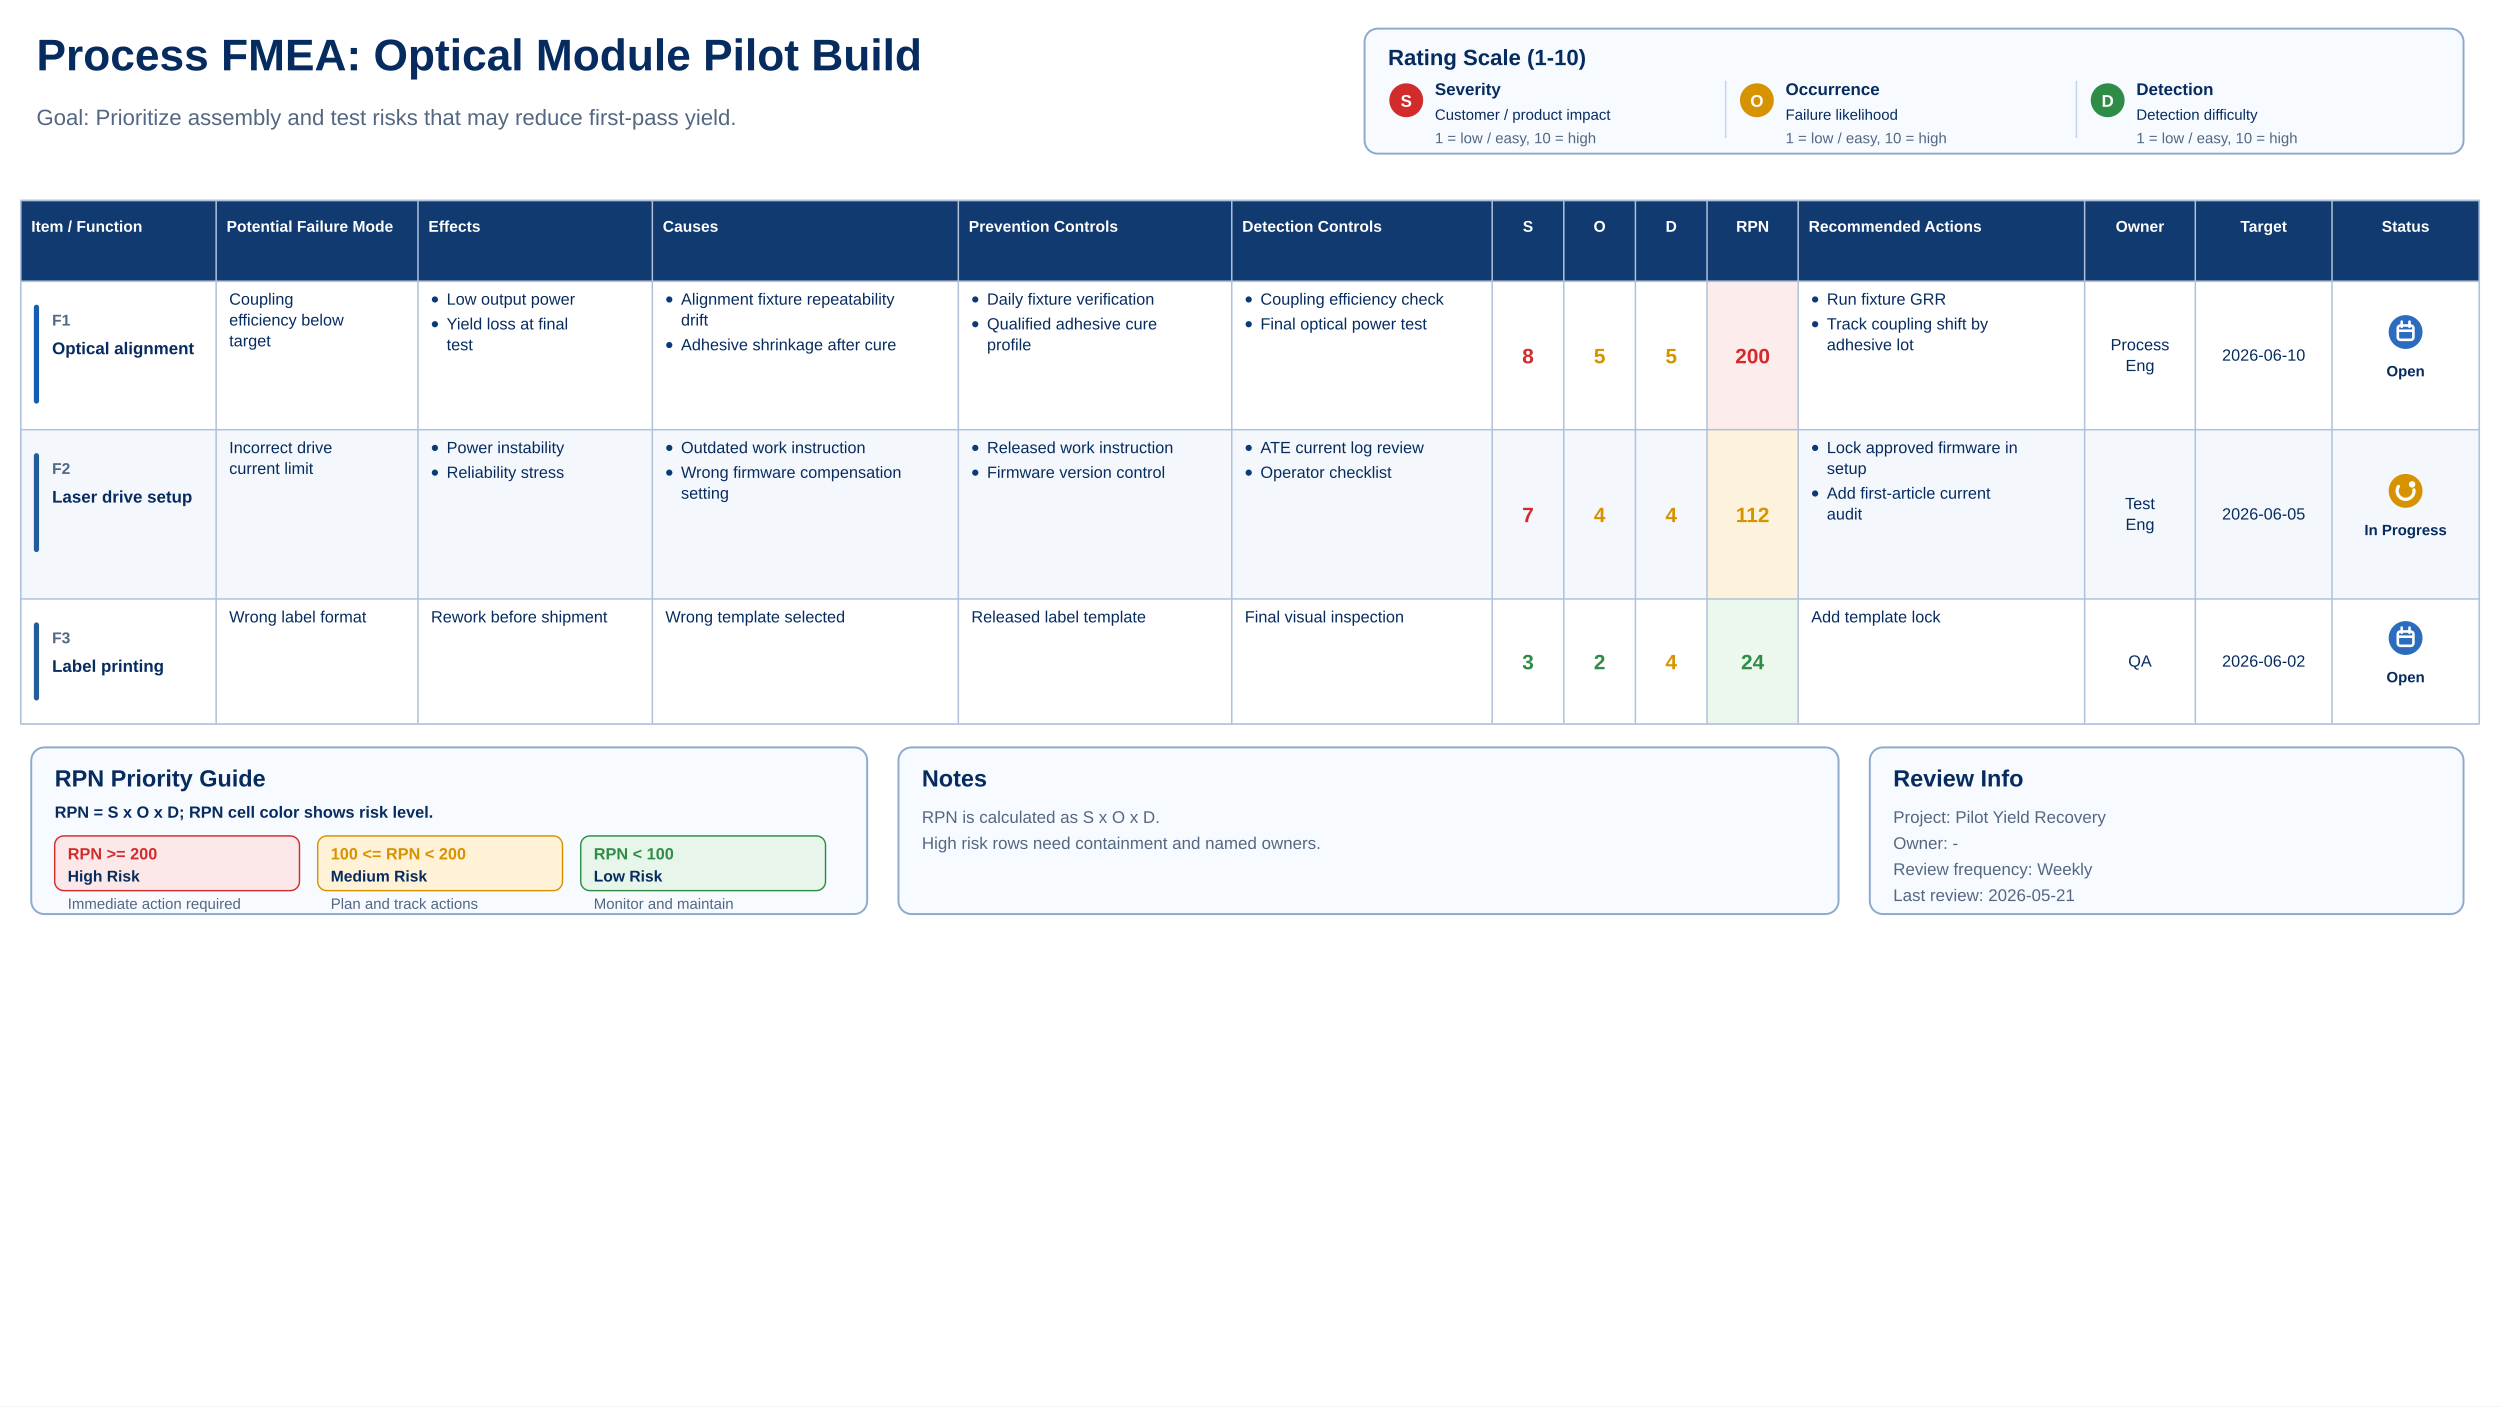
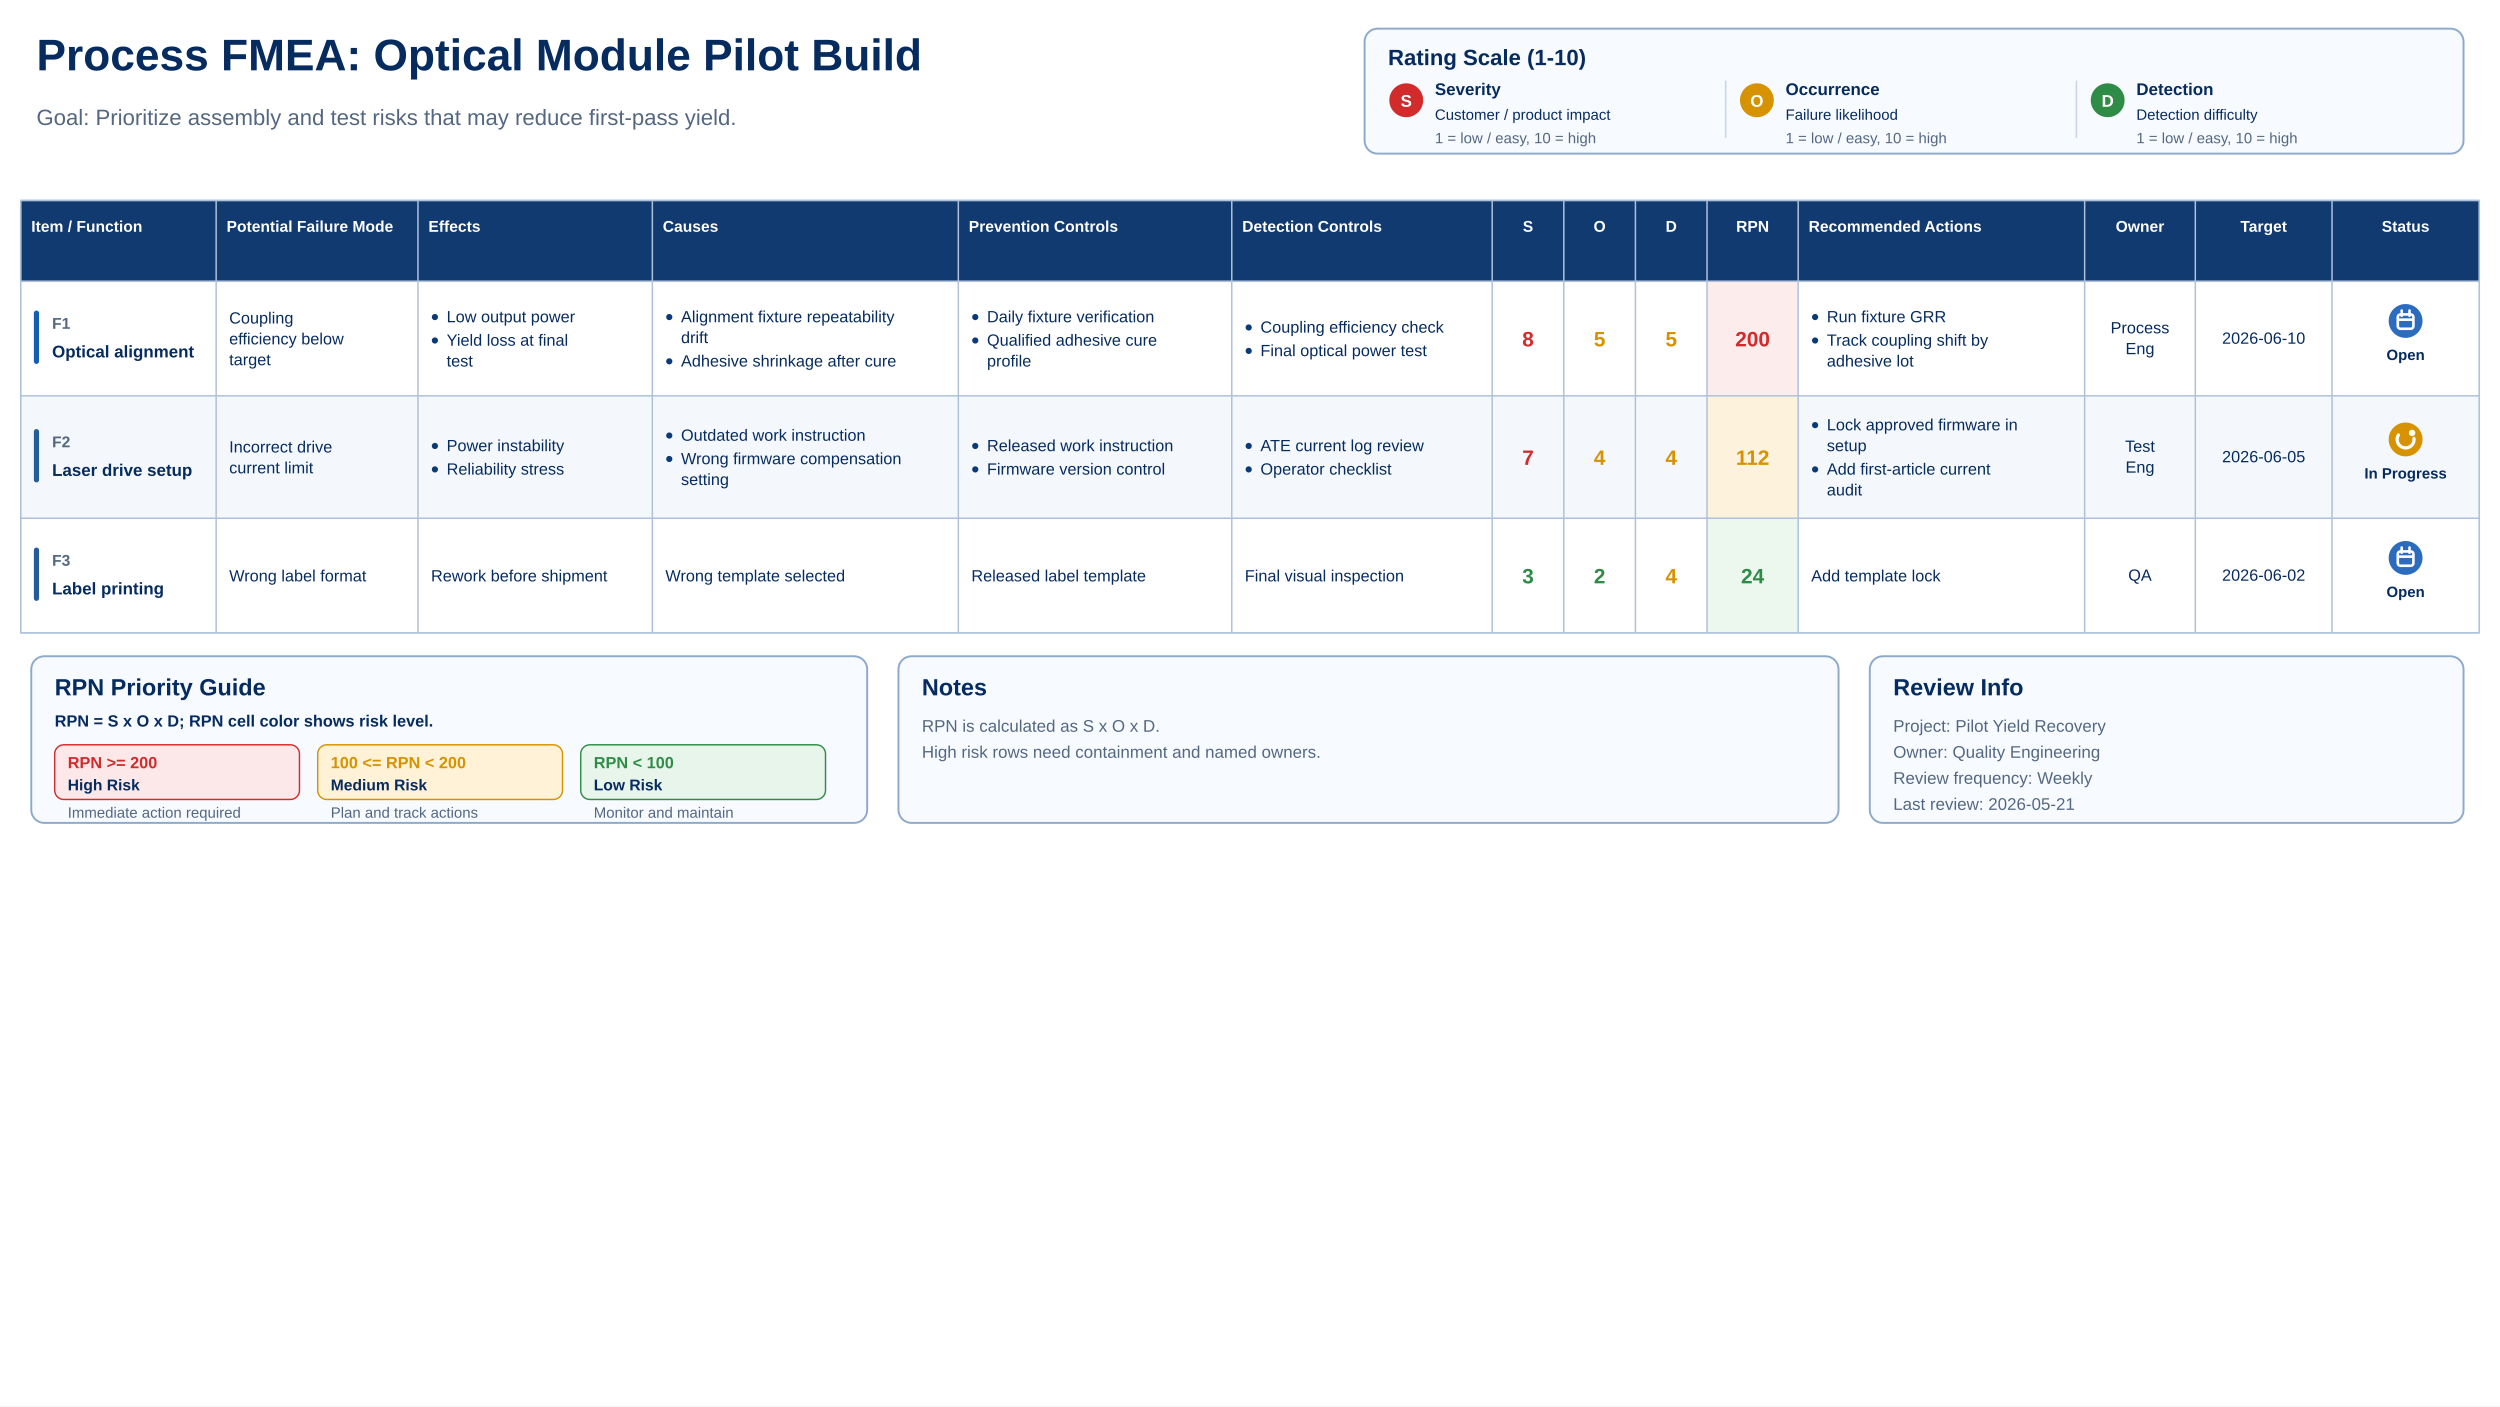
<svg xmlns="http://www.w3.org/2000/svg" width="1920" height="1080" viewBox="0 0 1920 1080" role="img" aria-label="FMEA table diagram">
  <rect width="1920" height="1080" fill="#FFFFFF" />
  <g id="fmea-table" font-family="Arial" fill="#062B5F">
    <text x="28" y="54" font-size="34" font-weight="700">Process FMEA: Optical Module Pilot Build</text>
    <text x="28" y="96" font-size="17" fill="#536781">Goal: Prioritize assembly and test risks that may reduce first-pass yield.</text>
    <g id="fmea-rating-scale" class="fmea-panel">
      <rect x="1048" y="22" width="844" height="96" rx="10" fill="#F7FAFF" stroke="#8DA9CC" stroke-width="1.5" />
      <text x="1066" y="50" font-size="17" font-weight="700">Rating Scale (1-10)</text>
      <circle cx="1080.0" cy="77" r="13" fill="#D12B2B" />
      <text x="1080.0" y="82" font-size="13" font-weight="700" text-anchor="middle" fill="#FFFFFF">S</text>
      <text x="1102.0" y="73" font-size="13" font-weight="700">Severity</text>
      <text x="1102.0" y="92" font-size="11.5" fill="#062B5F">Customer / product impact</text>
      <text x="1102.0" y="110" font-size="11.5" fill="#536781">1 = low / easy, 10 = high</text>
      <line x1="1325.3" y1="62" x2="1325.3" y2="106" stroke="#C6D5EA" stroke-width="1.2" />
      <circle cx="1349.3" cy="77" r="13" fill="#D79200" />
      <text x="1349.3" y="82" font-size="13" font-weight="700" text-anchor="middle" fill="#FFFFFF">O</text>
      <text x="1371.3" y="73" font-size="13" font-weight="700">Occurrence</text>
      <text x="1371.3" y="92" font-size="11.5" fill="#062B5F">Failure likelihood</text>
      <text x="1371.3" y="110" font-size="11.5" fill="#536781">1 = low / easy, 10 = high</text>
      <line x1="1594.7" y1="62" x2="1594.7" y2="106" stroke="#C6D5EA" stroke-width="1.2" />
      <circle cx="1618.7" cy="77" r="13" fill="#2F8C46" />
      <text x="1618.7" y="82" font-size="13" font-weight="700" text-anchor="middle" fill="#FFFFFF">D</text>
      <text x="1640.7" y="73" font-size="13" font-weight="700">Detection</text>
      <text x="1640.7" y="92" font-size="11.5" fill="#062B5F">Detection difficulty</text>
      <text x="1640.7" y="110" font-size="11.5" fill="#536781">1 = low / easy, 10 = high</text>
    </g>
    <g id="fmea-main-table" class="fmea-main-table">
-       <rect x="16" y="154" width="1888" height="402" fill="#FFFFFF" stroke="#C6D5EA" stroke-width="1.4" />
+       <rect x="16" y="154" width="1888" height="332" fill="#FFFFFF" stroke="#C6D5EA" stroke-width="1.4" />
      <rect x="16" y="154" width="1888" height="62" fill="#103A70" />
      <text x="24.0" y="178.0" font-size="12" font-weight="700" fill="#FFFFFF" text-anchor="start">Item / Function</text>
      <text x="174.0" y="178.0" font-size="12" font-weight="700" fill="#FFFFFF" text-anchor="start">Potential Failure Mode</text>
      <text x="329.0" y="178.0" font-size="12" font-weight="700" fill="#FFFFFF" text-anchor="start">Effects</text>
      <text x="509.0" y="178.0" font-size="12" font-weight="700" fill="#FFFFFF" text-anchor="start">Causes</text>
      <text x="744.0" y="178.0" font-size="12" font-weight="700" fill="#FFFFFF" text-anchor="start">Prevention Controls</text>
      <text x="954.0" y="178.0" font-size="12" font-weight="700" fill="#FFFFFF" text-anchor="start">Detection Controls</text>
      <text x="1173.5" y="178.0" font-size="12" font-weight="700" fill="#FFFFFF" text-anchor="middle">S</text>
      <text x="1228.5" y="178.0" font-size="12" font-weight="700" fill="#FFFFFF" text-anchor="middle">O</text>
      <text x="1283.5" y="178.0" font-size="12" font-weight="700" fill="#FFFFFF" text-anchor="middle">D</text>
      <text x="1346.0" y="178.0" font-size="12" font-weight="700" fill="#FFFFFF" text-anchor="middle">RPN</text>
      <text x="1389.0" y="178.0" font-size="12" font-weight="700" fill="#FFFFFF" text-anchor="start">Recommended Actions</text>
      <text x="1643.5" y="178.0" font-size="12" font-weight="700" fill="#FFFFFF" text-anchor="middle">Owner</text>
      <text x="1738.5" y="178.0" font-size="12" font-weight="700" fill="#FFFFFF" text-anchor="middle">Target</text>
      <text x="1847.5" y="178.0" font-size="12" font-weight="700" fill="#FFFFFF" text-anchor="middle">Status</text>
-       <rect x="16" y="216" width="1888" height="114" fill="#FFFFFF" />
-       <rect x="26" y="234" width="4" height="76" rx="2" fill="#155CB4" />
-       <text x="40" y="250" font-size="12" fill="#536781" font-weight="700">F1</text>
-       <text x="40" y="272" font-size="13" fill="#062B5F" font-weight="700">Optical alignment</text>
-       <text x="176.0" y="234.0" font-size="12.5" fill="#062B5F">Coupling</text>
-       <text x="176.0" y="250.0" font-size="12.5" fill="#062B5F">efficiency below</text>
-       <text x="176.0" y="266.0" font-size="12.5" fill="#062B5F">target</text>
-       <circle cx="334" cy="230" r="2.4" fill="#0B3A78" />
-       <text x="343.0" y="234.0" font-size="12.5" fill="#062B5F">Low output power</text>
-       <circle cx="334" cy="249" r="2.4" fill="#0B3A78" />
-       <text x="343.0" y="253.0" font-size="12.5" fill="#062B5F">Yield loss at final</text>
-       <text x="343.0" y="269.0" font-size="12.5" fill="#062B5F">test</text>
-       <circle cx="514" cy="230" r="2.4" fill="#0B3A78" />
-       <text x="523.0" y="234.0" font-size="12.5" fill="#062B5F">Alignment fixture repeatability</text>
-       <text x="523.0" y="250.0" font-size="12.5" fill="#062B5F">drift</text>
-       <circle cx="514" cy="265" r="2.4" fill="#0B3A78" />
-       <text x="523.0" y="269.0" font-size="12.5" fill="#062B5F">Adhesive shrinkage after cure</text>
-       <circle cx="749" cy="230" r="2.4" fill="#0B3A78" />
-       <text x="758.0" y="234.0" font-size="12.5" fill="#062B5F">Daily fixture verification</text>
-       <circle cx="749" cy="249" r="2.4" fill="#0B3A78" />
-       <text x="758.0" y="253.0" font-size="12.5" fill="#062B5F">Qualified adhesive cure</text>
-       <text x="758.0" y="269.0" font-size="12.5" fill="#062B5F">profile</text>
-       <circle cx="959" cy="230" r="2.4" fill="#0B3A78" />
-       <text x="968.0" y="234.0" font-size="12.5" fill="#062B5F">Coupling efficiency check</text>
-       <circle cx="959" cy="249" r="2.4" fill="#0B3A78" />
-       <text x="968.0" y="253.0" font-size="12.5" fill="#062B5F">Final optical power test</text>
-       <text class="fmea-score-cell" data-score="8" x="1173.5" y="279.0" font-size="16" font-weight="700" text-anchor="middle" fill="#D12B2B">8</text>
-       <text class="fmea-score-cell" data-score="5" x="1228.5" y="279.0" font-size="16" font-weight="700" text-anchor="middle" fill="#D79200">5</text>
-       <text class="fmea-score-cell" data-score="5" x="1283.5" y="279.0" font-size="16" font-weight="700" text-anchor="middle" fill="#D79200">5</text>
-       <rect class="fmea-risk-cell" data-risk-level="high" data-rpn="200" x="1311" y="216" width="70" height="114" fill="#FCE8E8" opacity="0.82" />
-       <text x="1346.0" y="279.0" font-size="16" font-weight="700" text-anchor="middle" fill="#D12B2B">200</text>
-       <circle cx="1394" cy="230" r="2.4" fill="#0B3A78" />
-       <text x="1403.0" y="234.0" font-size="12.5" fill="#062B5F">Run fixture GRR</text>
-       <circle cx="1394" cy="249" r="2.4" fill="#0B3A78" />
-       <text x="1403.0" y="253.0" font-size="12.5" fill="#062B5F">Track coupling shift by</text>
-       <text x="1403.0" y="269.0" font-size="12.5" fill="#062B5F">adhesive lot</text>
-       <text x="1643.5" y="269.0" font-size="12.5" font-weight="500" fill="#062B5F" text-anchor="middle">Process</text>
-       <text x="1643.5" y="285.0" font-size="12.5" font-weight="500" fill="#062B5F" text-anchor="middle">Eng</text>
-       <text x="1738.5" y="277.0" font-size="12.5" font-weight="500" fill="#062B5F" text-anchor="middle">2026-06-10</text>
+       <rect x="16" y="216" width="1888" height="88" fill="#FFFFFF" />
+       <rect x="26" y="238.5" width="4" height="41.0" rx="2" fill="#155CB4" />
+       <text x="40" y="252.5" font-size="12" fill="#536781" font-weight="700">F1</text>
+       <text x="40" y="274.5" font-size="13" fill="#062B5F" font-weight="700">Optical alignment</text>
+       <text x="176.0" y="248.5" font-size="12.5" fill="#062B5F">Coupling</text>
+       <text x="176.0" y="264.5" font-size="12.5" fill="#062B5F">efficiency below</text>
+       <text x="176.0" y="280.5" font-size="12.5" fill="#062B5F">target</text>
+       <circle cx="334" cy="243.5" r="2.4" fill="#0B3A78" />
+       <text x="343.0" y="247.5" font-size="12.5" fill="#062B5F">Low output power</text>
+       <circle cx="334" cy="261.5" r="2.4" fill="#0B3A78" />
+       <text x="343.0" y="265.5" font-size="12.5" fill="#062B5F">Yield loss at final</text>
+       <text x="343.0" y="281.5" font-size="12.5" fill="#062B5F">test</text>
+       <circle cx="514" cy="243.5" r="2.4" fill="#0B3A78" />
+       <text x="523.0" y="247.5" font-size="12.5" fill="#062B5F">Alignment fixture repeatability</text>
+       <text x="523.0" y="263.5" font-size="12.5" fill="#062B5F">drift</text>
+       <circle cx="514" cy="277.5" r="2.4" fill="#0B3A78" />
+       <text x="523.0" y="281.5" font-size="12.5" fill="#062B5F">Adhesive shrinkage after cure</text>
+       <circle cx="749" cy="243.5" r="2.4" fill="#0B3A78" />
+       <text x="758.0" y="247.5" font-size="12.5" fill="#062B5F">Daily fixture verification</text>
+       <circle cx="749" cy="261.5" r="2.4" fill="#0B3A78" />
+       <text x="758.0" y="265.5" font-size="12.5" fill="#062B5F">Qualified adhesive cure</text>
+       <text x="758.0" y="281.5" font-size="12.5" fill="#062B5F">profile</text>
+       <circle cx="959" cy="251.5" r="2.4" fill="#0B3A78" />
+       <text x="968.0" y="255.5" font-size="12.5" fill="#062B5F">Coupling efficiency check</text>
+       <circle cx="959" cy="269.5" r="2.4" fill="#0B3A78" />
+       <text x="968.0" y="273.5" font-size="12.5" fill="#062B5F">Final optical power test</text>
+       <text class="fmea-score-cell" data-score="8" x="1173.5" y="266.0" font-size="16" font-weight="700" text-anchor="middle" fill="#D12B2B">8</text>
+       <text class="fmea-score-cell" data-score="5" x="1228.5" y="266.0" font-size="16" font-weight="700" text-anchor="middle" fill="#D79200">5</text>
+       <text class="fmea-score-cell" data-score="5" x="1283.5" y="266.0" font-size="16" font-weight="700" text-anchor="middle" fill="#D79200">5</text>
+       <rect class="fmea-risk-cell" data-risk-level="high" data-rpn="200" x="1311" y="216" width="70" height="88" fill="#FCE8E8" opacity="0.82" />
+       <text x="1346.0" y="266.0" font-size="16" font-weight="700" text-anchor="middle" fill="#D12B2B">200</text>
+       <circle cx="1394" cy="243.5" r="2.4" fill="#0B3A78" />
+       <text x="1403.0" y="247.5" font-size="12.5" fill="#062B5F">Run fixture GRR</text>
+       <circle cx="1394" cy="261.5" r="2.4" fill="#0B3A78" />
+       <text x="1403.0" y="265.5" font-size="12.5" fill="#062B5F">Track coupling shift by</text>
+       <text x="1403.0" y="281.5" font-size="12.5" fill="#062B5F">adhesive lot</text>
+       <text x="1643.5" y="256.0" font-size="12.5" font-weight="500" fill="#062B5F" text-anchor="middle">Process</text>
+       <text x="1643.5" y="272.0" font-size="12.5" font-weight="500" fill="#062B5F" text-anchor="middle">Eng</text>
+       <text x="1738.5" y="264.0" font-size="12.5" font-weight="500" fill="#062B5F" text-anchor="middle">2026-06-10</text>
      <g class="fmea-status-badge" data-status="Open">
-         <circle cx="1847.5" cy="255.0" r="13" fill="#2B6CBF" />
-         <rect x="1841.5" y="250.0" width="12" height="11" rx="2" fill="none" stroke="#FFFFFF" stroke-width="2" />
-         <line x1="1841.5" y1="254.0" x2="1853.5" y2="254.0" stroke="#FFFFFF" stroke-width="2" />
-         <line x1="1844.5" y1="247.0" x2="1844.5" y2="251.0" stroke="#FFFFFF" stroke-width="2" stroke-linecap="round" />
-         <line x1="1850.5" y1="247.0" x2="1850.5" y2="251.0" stroke="#FFFFFF" stroke-width="2" stroke-linecap="round" />
-         <text x="1847.5" y="289.0" font-size="11.5" font-weight="700" fill="#062B5F" text-anchor="middle">Open</text>
+         <circle cx="1847.5" cy="246.5" r="13" fill="#2B6CBF" />
+         <rect x="1841.5" y="241.5" width="12" height="11" rx="2" fill="none" stroke="#FFFFFF" stroke-width="2" />
+         <line x1="1841.5" y1="245.5" x2="1853.5" y2="245.5" stroke="#FFFFFF" stroke-width="2" />
+         <line x1="1844.5" y1="238.5" x2="1844.5" y2="242.5" stroke="#FFFFFF" stroke-width="2" stroke-linecap="round" />
+         <line x1="1850.5" y1="238.5" x2="1850.5" y2="242.5" stroke="#FFFFFF" stroke-width="2" stroke-linecap="round" />
+         <text x="1847.5" y="276.5" font-size="11.5" font-weight="700" fill="#062B5F" text-anchor="middle">Open</text>
      </g>
-       <rect x="16" y="330" width="1888" height="130" fill="#F4F8FD" />
-       <rect x="26" y="348" width="4" height="76" rx="2" fill="#245C9A" />
-       <text x="40" y="364" font-size="12" fill="#536781" font-weight="700">F2</text>
-       <text x="40" y="386" font-size="13" fill="#062B5F" font-weight="700">Laser drive setup</text>
-       <text x="176.0" y="348.0" font-size="12.5" fill="#062B5F">Incorrect drive</text>
-       <text x="176.0" y="364.0" font-size="12.5" fill="#062B5F">current limit</text>
-       <circle cx="334" cy="344" r="2.4" fill="#0B3A78" />
-       <text x="343.0" y="348.0" font-size="12.5" fill="#062B5F">Power instability</text>
-       <circle cx="334" cy="363" r="2.4" fill="#0B3A78" />
-       <text x="343.0" y="367.0" font-size="12.5" fill="#062B5F">Reliability stress</text>
-       <circle cx="514" cy="344" r="2.4" fill="#0B3A78" />
-       <text x="523.0" y="348.0" font-size="12.5" fill="#062B5F">Outdated work instruction</text>
-       <circle cx="514" cy="363" r="2.4" fill="#0B3A78" />
-       <text x="523.0" y="367.0" font-size="12.5" fill="#062B5F">Wrong firmware compensation</text>
-       <text x="523.0" y="383.0" font-size="12.5" fill="#062B5F">setting</text>
-       <circle cx="749" cy="344" r="2.4" fill="#0B3A78" />
-       <text x="758.0" y="348.0" font-size="12.5" fill="#062B5F">Released work instruction</text>
-       <circle cx="749" cy="363" r="2.4" fill="#0B3A78" />
-       <text x="758.0" y="367.0" font-size="12.5" fill="#062B5F">Firmware version control</text>
-       <circle cx="959" cy="344" r="2.4" fill="#0B3A78" />
-       <text x="968.0" y="348.0" font-size="12.5" fill="#062B5F">ATE current log review</text>
-       <circle cx="959" cy="363" r="2.4" fill="#0B3A78" />
-       <text x="968.0" y="367.0" font-size="12.5" fill="#062B5F">Operator checklist</text>
-       <text class="fmea-score-cell" data-score="7" x="1173.5" y="401.0" font-size="16" font-weight="700" text-anchor="middle" fill="#D12B2B">7</text>
-       <text class="fmea-score-cell" data-score="4" x="1228.5" y="401.0" font-size="16" font-weight="700" text-anchor="middle" fill="#D79200">4</text>
-       <text class="fmea-score-cell" data-score="4" x="1283.5" y="401.0" font-size="16" font-weight="700" text-anchor="middle" fill="#D79200">4</text>
-       <rect class="fmea-risk-cell" data-risk-level="medium" data-rpn="112" x="1311" y="330" width="70" height="130" fill="#FFF2D6" opacity="0.82" />
-       <text x="1346.0" y="401.0" font-size="16" font-weight="700" text-anchor="middle" fill="#D79200">112</text>
-       <circle cx="1394" cy="344" r="2.4" fill="#0B3A78" />
-       <text x="1403.0" y="348.0" font-size="12.5" fill="#062B5F">Lock approved firmware in</text>
-       <text x="1403.0" y="364.0" font-size="12.5" fill="#062B5F">setup</text>
-       <circle cx="1394" cy="379" r="2.4" fill="#0B3A78" />
-       <text x="1403.0" y="383.0" font-size="12.5" fill="#062B5F">Add first-article current</text>
-       <text x="1403.0" y="399.0" font-size="12.5" fill="#062B5F">audit</text>
-       <text x="1643.5" y="391.0" font-size="12.5" font-weight="500" fill="#062B5F" text-anchor="middle">Test</text>
-       <text x="1643.5" y="407.0" font-size="12.5" font-weight="500" fill="#062B5F" text-anchor="middle">Eng</text>
-       <text x="1738.5" y="399.0" font-size="12.5" font-weight="500" fill="#062B5F" text-anchor="middle">2026-06-05</text>
+       <rect x="16" y="304" width="1888" height="94" fill="#F4F8FD" />
+       <rect x="26" y="329.5" width="4" height="41.0" rx="2" fill="#245C9A" />
+       <text x="40" y="343.5" font-size="12" fill="#536781" font-weight="700">F2</text>
+       <text x="40" y="365.5" font-size="13" fill="#062B5F" font-weight="700">Laser drive setup</text>
+       <text x="176.0" y="347.5" font-size="12.5" fill="#062B5F">Incorrect drive</text>
+       <text x="176.0" y="363.5" font-size="12.5" fill="#062B5F">current limit</text>
+       <circle cx="334" cy="342.5" r="2.4" fill="#0B3A78" />
+       <text x="343.0" y="346.5" font-size="12.5" fill="#062B5F">Power instability</text>
+       <circle cx="334" cy="360.5" r="2.4" fill="#0B3A78" />
+       <text x="343.0" y="364.5" font-size="12.5" fill="#062B5F">Reliability stress</text>
+       <circle cx="514" cy="334.5" r="2.4" fill="#0B3A78" />
+       <text x="523.0" y="338.5" font-size="12.5" fill="#062B5F">Outdated work instruction</text>
+       <circle cx="514" cy="352.5" r="2.4" fill="#0B3A78" />
+       <text x="523.0" y="356.5" font-size="12.5" fill="#062B5F">Wrong firmware compensation</text>
+       <text x="523.0" y="372.5" font-size="12.5" fill="#062B5F">setting</text>
+       <circle cx="749" cy="342.5" r="2.4" fill="#0B3A78" />
+       <text x="758.0" y="346.5" font-size="12.5" fill="#062B5F">Released work instruction</text>
+       <circle cx="749" cy="360.5" r="2.4" fill="#0B3A78" />
+       <text x="758.0" y="364.5" font-size="12.5" fill="#062B5F">Firmware version control</text>
+       <circle cx="959" cy="342.5" r="2.4" fill="#0B3A78" />
+       <text x="968.0" y="346.5" font-size="12.5" fill="#062B5F">ATE current log review</text>
+       <circle cx="959" cy="360.5" r="2.4" fill="#0B3A78" />
+       <text x="968.0" y="364.5" font-size="12.5" fill="#062B5F">Operator checklist</text>
+       <text class="fmea-score-cell" data-score="7" x="1173.5" y="357.0" font-size="16" font-weight="700" text-anchor="middle" fill="#D12B2B">7</text>
+       <text class="fmea-score-cell" data-score="4" x="1228.5" y="357.0" font-size="16" font-weight="700" text-anchor="middle" fill="#D79200">4</text>
+       <text class="fmea-score-cell" data-score="4" x="1283.5" y="357.0" font-size="16" font-weight="700" text-anchor="middle" fill="#D79200">4</text>
+       <rect class="fmea-risk-cell" data-risk-level="medium" data-rpn="112" x="1311" y="304" width="70" height="94" fill="#FFF2D6" opacity="0.82" />
+       <text x="1346.0" y="357.0" font-size="16" font-weight="700" text-anchor="middle" fill="#D79200">112</text>
+       <circle cx="1394" cy="326.5" r="2.4" fill="#0B3A78" />
+       <text x="1403.0" y="330.5" font-size="12.5" fill="#062B5F">Lock approved firmware in</text>
+       <text x="1403.0" y="346.5" font-size="12.5" fill="#062B5F">setup</text>
+       <circle cx="1394" cy="360.5" r="2.4" fill="#0B3A78" />
+       <text x="1403.0" y="364.5" font-size="12.5" fill="#062B5F">Add first-article current</text>
+       <text x="1403.0" y="380.5" font-size="12.5" fill="#062B5F">audit</text>
+       <text x="1643.5" y="347.0" font-size="12.5" font-weight="500" fill="#062B5F" text-anchor="middle">Test</text>
+       <text x="1643.5" y="363.0" font-size="12.5" font-weight="500" fill="#062B5F" text-anchor="middle">Eng</text>
+       <text x="1738.5" y="355.0" font-size="12.5" font-weight="500" fill="#062B5F" text-anchor="middle">2026-06-05</text>
      <g class="fmea-status-badge" data-status="In Progress">
-         <circle cx="1847.5" cy="377.0" r="13" fill="#D79200" />
-         <circle cx="1847.5" cy="377.0" r="6.5" fill="none" stroke="#FFFFFF" stroke-width="2.5" stroke-dasharray="24 16" stroke-linecap="round" />
-         <circle cx="1852.5" cy="372.0" r="2.5" fill="#FFFFFF" />
-         <text x="1847.5" y="411.0" font-size="11.5" font-weight="700" fill="#062B5F" text-anchor="middle">In Progress</text>
+         <circle cx="1847.5" cy="337.5" r="13" fill="#D79200" />
+         <circle cx="1847.5" cy="337.5" r="6.5" fill="none" stroke="#FFFFFF" stroke-width="2.5" stroke-dasharray="24 16" stroke-linecap="round" />
+         <circle cx="1852.5" cy="332.5" r="2.5" fill="#FFFFFF" />
+         <text x="1847.5" y="367.5" font-size="11.5" font-weight="700" fill="#062B5F" text-anchor="middle">In Progress</text>
      </g>
-       <rect x="16" y="460" width="1888" height="96" fill="#FFFFFF" />
-       <rect x="26" y="478" width="4" height="60" rx="2" fill="#245C9A" />
-       <text x="40" y="494" font-size="12" fill="#536781" font-weight="700">F3</text>
-       <text x="40" y="516" font-size="13" fill="#062B5F" font-weight="700">Label printing</text>
-       <text x="176.0" y="478.0" font-size="12.5" fill="#062B5F">Wrong label format</text>
-       <text x="331.0" y="478.0" font-size="12.5" fill="#062B5F">Rework before shipment</text>
-       <text x="511.0" y="478.0" font-size="12.5" fill="#062B5F">Wrong template selected</text>
-       <text x="746.0" y="478.0" font-size="12.5" fill="#062B5F">Released label template</text>
-       <text x="956.0" y="478.0" font-size="12.5" fill="#062B5F">Final visual inspection</text>
-       <text class="fmea-score-cell" data-score="3" x="1173.5" y="514.0" font-size="16" font-weight="700" text-anchor="middle" fill="#2F8C46">3</text>
-       <text class="fmea-score-cell" data-score="2" x="1228.5" y="514.0" font-size="16" font-weight="700" text-anchor="middle" fill="#2F8C46">2</text>
-       <text class="fmea-score-cell" data-score="4" x="1283.5" y="514.0" font-size="16" font-weight="700" text-anchor="middle" fill="#D79200">4</text>
-       <rect class="fmea-risk-cell" data-risk-level="low" data-rpn="24" x="1311" y="460" width="70" height="96" fill="#E8F5EA" opacity="0.82" />
-       <text x="1346.0" y="514.0" font-size="16" font-weight="700" text-anchor="middle" fill="#2F8C46">24</text>
-       <text x="1391.0" y="478.0" font-size="12.5" fill="#062B5F">Add template lock</text>
-       <text x="1643.5" y="512.0" font-size="12.5" font-weight="500" fill="#062B5F" text-anchor="middle">QA</text>
-       <text x="1738.5" y="512.0" font-size="12.5" font-weight="500" fill="#062B5F" text-anchor="middle">2026-06-02</text>
+       <rect x="16" y="398" width="1888" height="88" fill="#FFFFFF" />
+       <rect x="26" y="420.5" width="4" height="41.0" rx="2" fill="#245C9A" />
+       <text x="40" y="434.5" font-size="12" fill="#536781" font-weight="700">F3</text>
+       <text x="40" y="456.5" font-size="13" fill="#062B5F" font-weight="700">Label printing</text>
+       <text x="176.0" y="446.5" font-size="12.5" fill="#062B5F">Wrong label format</text>
+       <text x="331.0" y="446.5" font-size="12.5" fill="#062B5F">Rework before shipment</text>
+       <text x="511.0" y="446.5" font-size="12.5" fill="#062B5F">Wrong template selected</text>
+       <text x="746.0" y="446.5" font-size="12.5" fill="#062B5F">Released label template</text>
+       <text x="956.0" y="446.5" font-size="12.5" fill="#062B5F">Final visual inspection</text>
+       <text class="fmea-score-cell" data-score="3" x="1173.5" y="448.0" font-size="16" font-weight="700" text-anchor="middle" fill="#2F8C46">3</text>
+       <text class="fmea-score-cell" data-score="2" x="1228.5" y="448.0" font-size="16" font-weight="700" text-anchor="middle" fill="#2F8C46">2</text>
+       <text class="fmea-score-cell" data-score="4" x="1283.5" y="448.0" font-size="16" font-weight="700" text-anchor="middle" fill="#D79200">4</text>
+       <rect class="fmea-risk-cell" data-risk-level="low" data-rpn="24" x="1311" y="398" width="70" height="88" fill="#E8F5EA" opacity="0.82" />
+       <text x="1346.0" y="448.0" font-size="16" font-weight="700" text-anchor="middle" fill="#2F8C46">24</text>
+       <text x="1391.0" y="446.5" font-size="12.5" fill="#062B5F">Add template lock</text>
+       <text x="1643.5" y="446.0" font-size="12.5" font-weight="500" fill="#062B5F" text-anchor="middle">QA</text>
+       <text x="1738.5" y="446.0" font-size="12.5" font-weight="500" fill="#062B5F" text-anchor="middle">2026-06-02</text>
      <g class="fmea-status-badge" data-status="Open">
-         <circle cx="1847.5" cy="490.0" r="13" fill="#2B6CBF" />
-         <rect x="1841.5" y="485.0" width="12" height="11" rx="2" fill="none" stroke="#FFFFFF" stroke-width="2" />
-         <line x1="1841.5" y1="489.0" x2="1853.5" y2="489.0" stroke="#FFFFFF" stroke-width="2" />
-         <line x1="1844.5" y1="482.0" x2="1844.5" y2="486.0" stroke="#FFFFFF" stroke-width="2" stroke-linecap="round" />
-         <line x1="1850.5" y1="482.0" x2="1850.5" y2="486.0" stroke="#FFFFFF" stroke-width="2" stroke-linecap="round" />
-         <text x="1847.5" y="524.0" font-size="11.5" font-weight="700" fill="#062B5F" text-anchor="middle">Open</text>
+         <circle cx="1847.5" cy="428.5" r="13" fill="#2B6CBF" />
+         <rect x="1841.5" y="423.5" width="12" height="11" rx="2" fill="none" stroke="#FFFFFF" stroke-width="2" />
+         <line x1="1841.5" y1="427.5" x2="1853.5" y2="427.5" stroke="#FFFFFF" stroke-width="2" />
+         <line x1="1844.5" y1="420.5" x2="1844.5" y2="424.5" stroke="#FFFFFF" stroke-width="2" stroke-linecap="round" />
+         <line x1="1850.5" y1="420.5" x2="1850.5" y2="424.5" stroke="#FFFFFF" stroke-width="2" stroke-linecap="round" />
+         <text x="1847.5" y="458.5" font-size="11.5" font-weight="700" fill="#062B5F" text-anchor="middle">Open</text>
      </g>
-       <line class="fmea-grid-line" x1="16" y1="154" x2="16" y2="556" stroke="#AFC1DA" stroke-width="1.15" />
-       <line class="fmea-grid-line" x1="166" y1="154" x2="166" y2="556" stroke="#AFC1DA" stroke-width="1.15" />
-       <line class="fmea-grid-line" x1="321" y1="154" x2="321" y2="556" stroke="#AFC1DA" stroke-width="1.15" />
-       <line class="fmea-grid-line" x1="501" y1="154" x2="501" y2="556" stroke="#AFC1DA" stroke-width="1.15" />
-       <line class="fmea-grid-line" x1="736" y1="154" x2="736" y2="556" stroke="#AFC1DA" stroke-width="1.15" />
-       <line class="fmea-grid-line" x1="946" y1="154" x2="946" y2="556" stroke="#AFC1DA" stroke-width="1.15" />
-       <line class="fmea-grid-line" x1="1146" y1="154" x2="1146" y2="556" stroke="#AFC1DA" stroke-width="1.15" />
-       <line class="fmea-grid-line" x1="1201" y1="154" x2="1201" y2="556" stroke="#AFC1DA" stroke-width="1.15" />
-       <line class="fmea-grid-line" x1="1256" y1="154" x2="1256" y2="556" stroke="#AFC1DA" stroke-width="1.15" />
-       <line class="fmea-grid-line" x1="1311" y1="154" x2="1311" y2="556" stroke="#AFC1DA" stroke-width="1.15" />
-       <line class="fmea-grid-line" x1="1381" y1="154" x2="1381" y2="556" stroke="#AFC1DA" stroke-width="1.15" />
-       <line class="fmea-grid-line" x1="1601" y1="154" x2="1601" y2="556" stroke="#AFC1DA" stroke-width="1.15" />
-       <line class="fmea-grid-line" x1="1686" y1="154" x2="1686" y2="556" stroke="#AFC1DA" stroke-width="1.15" />
-       <line class="fmea-grid-line" x1="1791" y1="154" x2="1791" y2="556" stroke="#AFC1DA" stroke-width="1.15" />
-       <line class="fmea-grid-line" x1="1904" y1="154" x2="1904" y2="556" stroke="#AFC1DA" stroke-width="1.15" />
+       <line class="fmea-grid-line" x1="16" y1="154" x2="16" y2="486" stroke="#AFC1DA" stroke-width="1.15" />
+       <line class="fmea-grid-line" x1="166" y1="154" x2="166" y2="486" stroke="#AFC1DA" stroke-width="1.15" />
+       <line class="fmea-grid-line" x1="321" y1="154" x2="321" y2="486" stroke="#AFC1DA" stroke-width="1.15" />
+       <line class="fmea-grid-line" x1="501" y1="154" x2="501" y2="486" stroke="#AFC1DA" stroke-width="1.15" />
+       <line class="fmea-grid-line" x1="736" y1="154" x2="736" y2="486" stroke="#AFC1DA" stroke-width="1.15" />
+       <line class="fmea-grid-line" x1="946" y1="154" x2="946" y2="486" stroke="#AFC1DA" stroke-width="1.15" />
+       <line class="fmea-grid-line" x1="1146" y1="154" x2="1146" y2="486" stroke="#AFC1DA" stroke-width="1.15" />
+       <line class="fmea-grid-line" x1="1201" y1="154" x2="1201" y2="486" stroke="#AFC1DA" stroke-width="1.15" />
+       <line class="fmea-grid-line" x1="1256" y1="154" x2="1256" y2="486" stroke="#AFC1DA" stroke-width="1.15" />
+       <line class="fmea-grid-line" x1="1311" y1="154" x2="1311" y2="486" stroke="#AFC1DA" stroke-width="1.15" />
+       <line class="fmea-grid-line" x1="1381" y1="154" x2="1381" y2="486" stroke="#AFC1DA" stroke-width="1.15" />
+       <line class="fmea-grid-line" x1="1601" y1="154" x2="1601" y2="486" stroke="#AFC1DA" stroke-width="1.15" />
+       <line class="fmea-grid-line" x1="1686" y1="154" x2="1686" y2="486" stroke="#AFC1DA" stroke-width="1.15" />
+       <line class="fmea-grid-line" x1="1791" y1="154" x2="1791" y2="486" stroke="#AFC1DA" stroke-width="1.15" />
+       <line class="fmea-grid-line" x1="1904" y1="154" x2="1904" y2="486" stroke="#AFC1DA" stroke-width="1.15" />
      <line class="fmea-grid-line" x1="16" y1="154" x2="1904" y2="154" stroke="#AFC1DA" stroke-width="1.25" />
      <line class="fmea-grid-line" x1="16" y1="216" x2="1904" y2="216" stroke="#AFC1DA" stroke-width="1.25" />
-       <line class="fmea-grid-line" x1="16" y1="330" x2="1904" y2="330" stroke="#AFC1DA" stroke-width="1.15" />
-       <line class="fmea-grid-line" x1="16" y1="460" x2="1904" y2="460" stroke="#AFC1DA" stroke-width="1.15" />
-       <line class="fmea-grid-line" x1="16" y1="556" x2="1904" y2="556" stroke="#AFC1DA" stroke-width="1.15" />
+       <line class="fmea-grid-line" x1="16" y1="304" x2="1904" y2="304" stroke="#AFC1DA" stroke-width="1.15" />
+       <line class="fmea-grid-line" x1="16" y1="398" x2="1904" y2="398" stroke="#AFC1DA" stroke-width="1.15" />
+       <line class="fmea-grid-line" x1="16" y1="486" x2="1904" y2="486" stroke="#AFC1DA" stroke-width="1.15" />
    </g>
    <g id="fmea-priority-guide" class="fmea-panel">
-       <rect x="24" y="574" width="642" height="128" rx="10" fill="#F7FAFF" stroke="#8DA9CC" stroke-width="1.5" />
-       <text x="42" y="604" font-size="18" font-weight="700">RPN Priority Guide</text>
-       <text x="42" y="628" font-size="12.5" font-weight="700" fill="#062B5F">RPN = S x O x D; RPN cell color shows risk level.</text>
-       <rect x="42.0" y="642" width="188.0" height="42" rx="7" fill="#FCE8E8" stroke="#D12B2B" stroke-width="1.1" />
-       <text x="52.0" y="660" font-size="12.5" font-weight="700" fill="#D12B2B">RPN &gt;= 200</text>
-       <text x="52.0" y="677" font-size="12" font-weight="700" fill="#062B5F">High Risk</text>
-       <text x="52.0" y="698" font-size="11.5" fill="#536781">Immediate action required</text>
-       <rect x="244.0" y="642" width="188.0" height="42" rx="7" fill="#FFF2D6" stroke="#D79200" stroke-width="1.1" />
-       <text x="254.0" y="660" font-size="12.5" font-weight="700" fill="#D79200">100 &lt;= RPN &lt; 200</text>
-       <text x="254.0" y="677" font-size="12" font-weight="700" fill="#062B5F">Medium Risk</text>
-       <text x="254.0" y="698" font-size="11.5" fill="#536781">Plan and track actions</text>
-       <rect x="446.0" y="642" width="188.0" height="42" rx="7" fill="#E8F5EA" stroke="#2F8C46" stroke-width="1.1" />
-       <text x="456.0" y="660" font-size="12.5" font-weight="700" fill="#2F8C46">RPN &lt; 100</text>
-       <text x="456.0" y="677" font-size="12" font-weight="700" fill="#062B5F">Low Risk</text>
-       <text x="456.0" y="698" font-size="11.5" fill="#536781">Monitor and maintain</text>
+       <rect x="24" y="504" width="642" height="128" rx="10" fill="#F7FAFF" stroke="#8DA9CC" stroke-width="1.5" />
+       <text x="42" y="534" font-size="18" font-weight="700">RPN Priority Guide</text>
+       <text x="42" y="558" font-size="12.5" font-weight="700" fill="#062B5F">RPN = S x O x D; RPN cell color shows risk level.</text>
+       <rect x="42.0" y="572" width="188.0" height="42" rx="7" fill="#FCE8E8" stroke="#D12B2B" stroke-width="1.1" />
+       <text x="52.0" y="590" font-size="12.5" font-weight="700" fill="#D12B2B">RPN &gt;= 200</text>
+       <text x="52.0" y="607" font-size="12" font-weight="700" fill="#062B5F">High Risk</text>
+       <text x="52.0" y="628" font-size="11.5" fill="#536781">Immediate action required</text>
+       <rect x="244.0" y="572" width="188.0" height="42" rx="7" fill="#FFF2D6" stroke="#D79200" stroke-width="1.1" />
+       <text x="254.0" y="590" font-size="12.5" font-weight="700" fill="#D79200">100 &lt;= RPN &lt; 200</text>
+       <text x="254.0" y="607" font-size="12" font-weight="700" fill="#062B5F">Medium Risk</text>
+       <text x="254.0" y="628" font-size="11.5" fill="#536781">Plan and track actions</text>
+       <rect x="446.0" y="572" width="188.0" height="42" rx="7" fill="#E8F5EA" stroke="#2F8C46" stroke-width="1.1" />
+       <text x="456.0" y="590" font-size="12.5" font-weight="700" fill="#2F8C46">RPN &lt; 100</text>
+       <text x="456.0" y="607" font-size="12" font-weight="700" fill="#062B5F">Low Risk</text>
+       <text x="456.0" y="628" font-size="11.5" fill="#536781">Monitor and maintain</text>
    </g>
    <g class="fmea-panel">
-       <rect x="690" y="574" width="722" height="128" rx="10" fill="#F7FAFF" stroke="#8DA9CC" stroke-width="1.5" />
-       <text x="708" y="604" font-size="18" font-weight="700">Notes</text>
-       <text x="708" y="632" font-size="13" fill="#536781">RPN is calculated as S x O x D.</text>
-       <text x="708" y="652" font-size="13" fill="#536781">High risk rows need containment and named owners.</text>
+       <rect x="690" y="504" width="722" height="128" rx="10" fill="#F7FAFF" stroke="#8DA9CC" stroke-width="1.5" />
+       <text x="708" y="534" font-size="18" font-weight="700">Notes</text>
+       <text x="708" y="562" font-size="13" fill="#536781">RPN is calculated as S x O x D.</text>
+       <text x="708" y="582" font-size="13" fill="#536781">High risk rows need containment and named owners.</text>
    </g>
    <g class="fmea-panel">
-       <rect x="1436" y="574" width="456" height="128" rx="10" fill="#F7FAFF" stroke="#8DA9CC" stroke-width="1.5" />
-       <text x="1454" y="604" font-size="18" font-weight="700">Review Info</text>
-       <text x="1454" y="632" font-size="13" fill="#536781">Project: Pilot Yield Recovery</text>
-       <text x="1454" y="652" font-size="13" fill="#536781">Owner: -</text>
-       <text x="1454" y="672" font-size="13" fill="#536781">Review frequency: Weekly</text>
-       <text x="1454" y="692" font-size="13" fill="#536781">Last review: 2026-05-21</text>
+       <rect x="1436" y="504" width="456" height="128" rx="10" fill="#F7FAFF" stroke="#8DA9CC" stroke-width="1.5" />
+       <text x="1454" y="534" font-size="18" font-weight="700">Review Info</text>
+       <text x="1454" y="562" font-size="13" fill="#536781">Project: Pilot Yield Recovery</text>
+       <text x="1454" y="582" font-size="13" fill="#536781">Owner: Quality Engineering</text>
+       <text x="1454" y="602" font-size="13" fill="#536781">Review frequency: Weekly</text>
+       <text x="1454" y="622" font-size="13" fill="#536781">Last review: 2026-05-21</text>
    </g>
  </g>
</svg>
